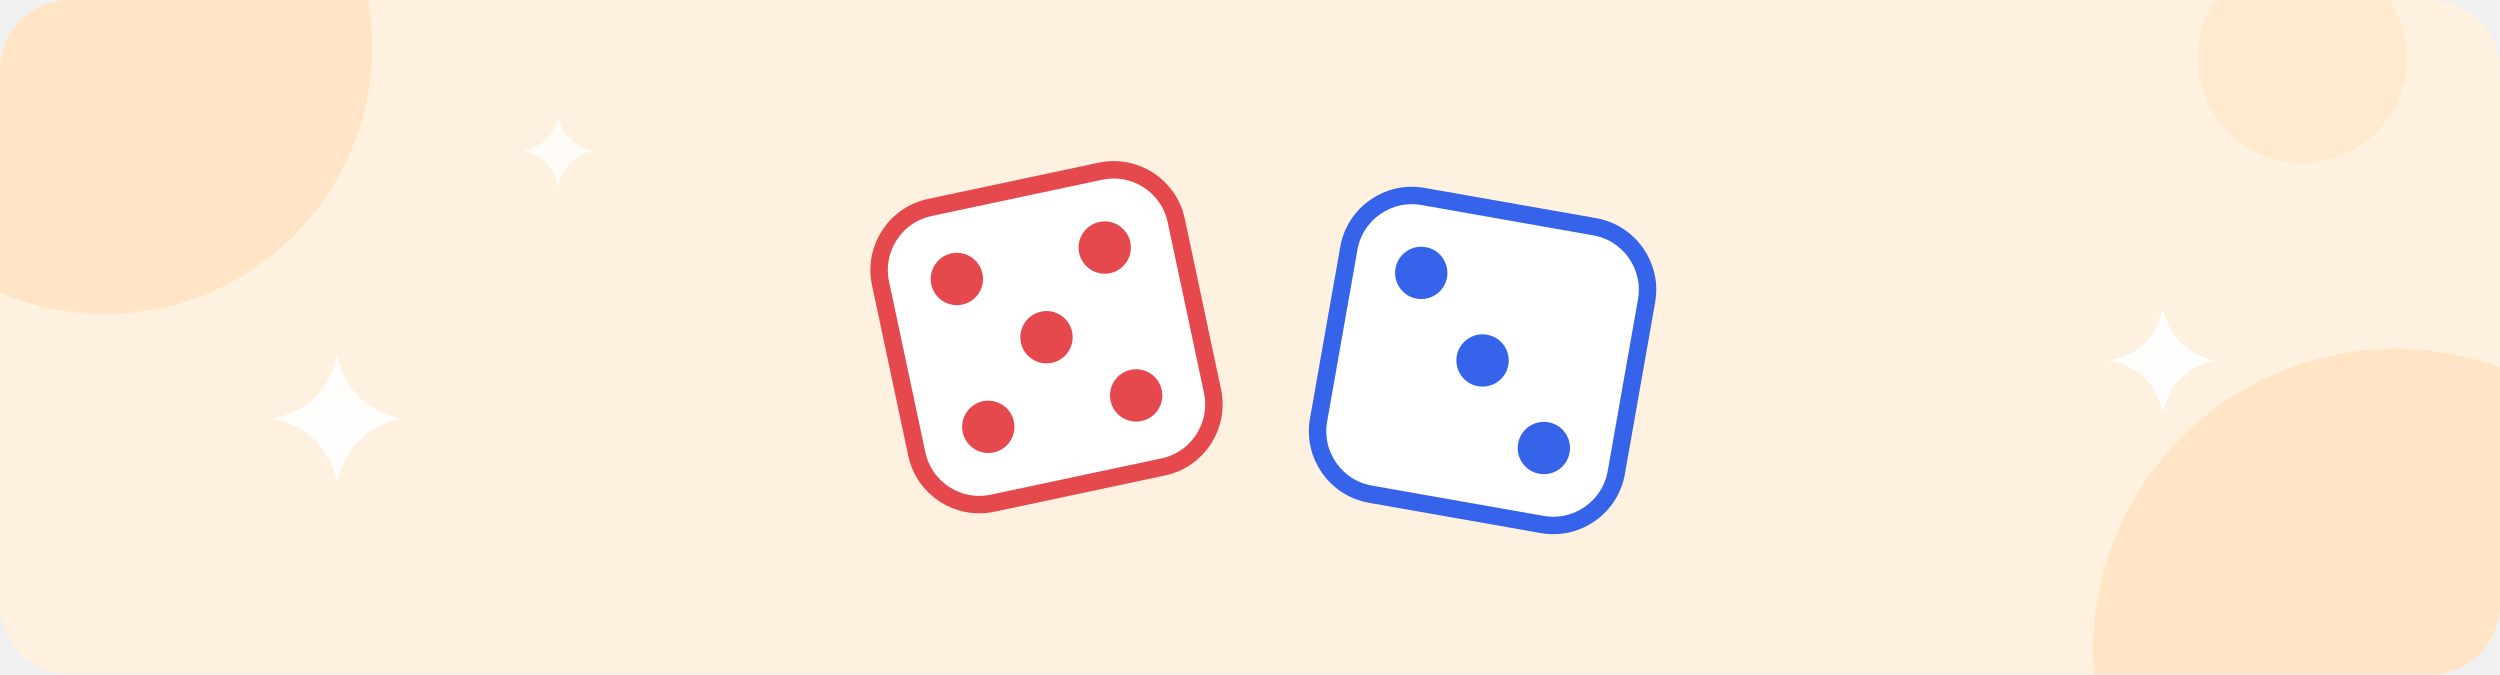
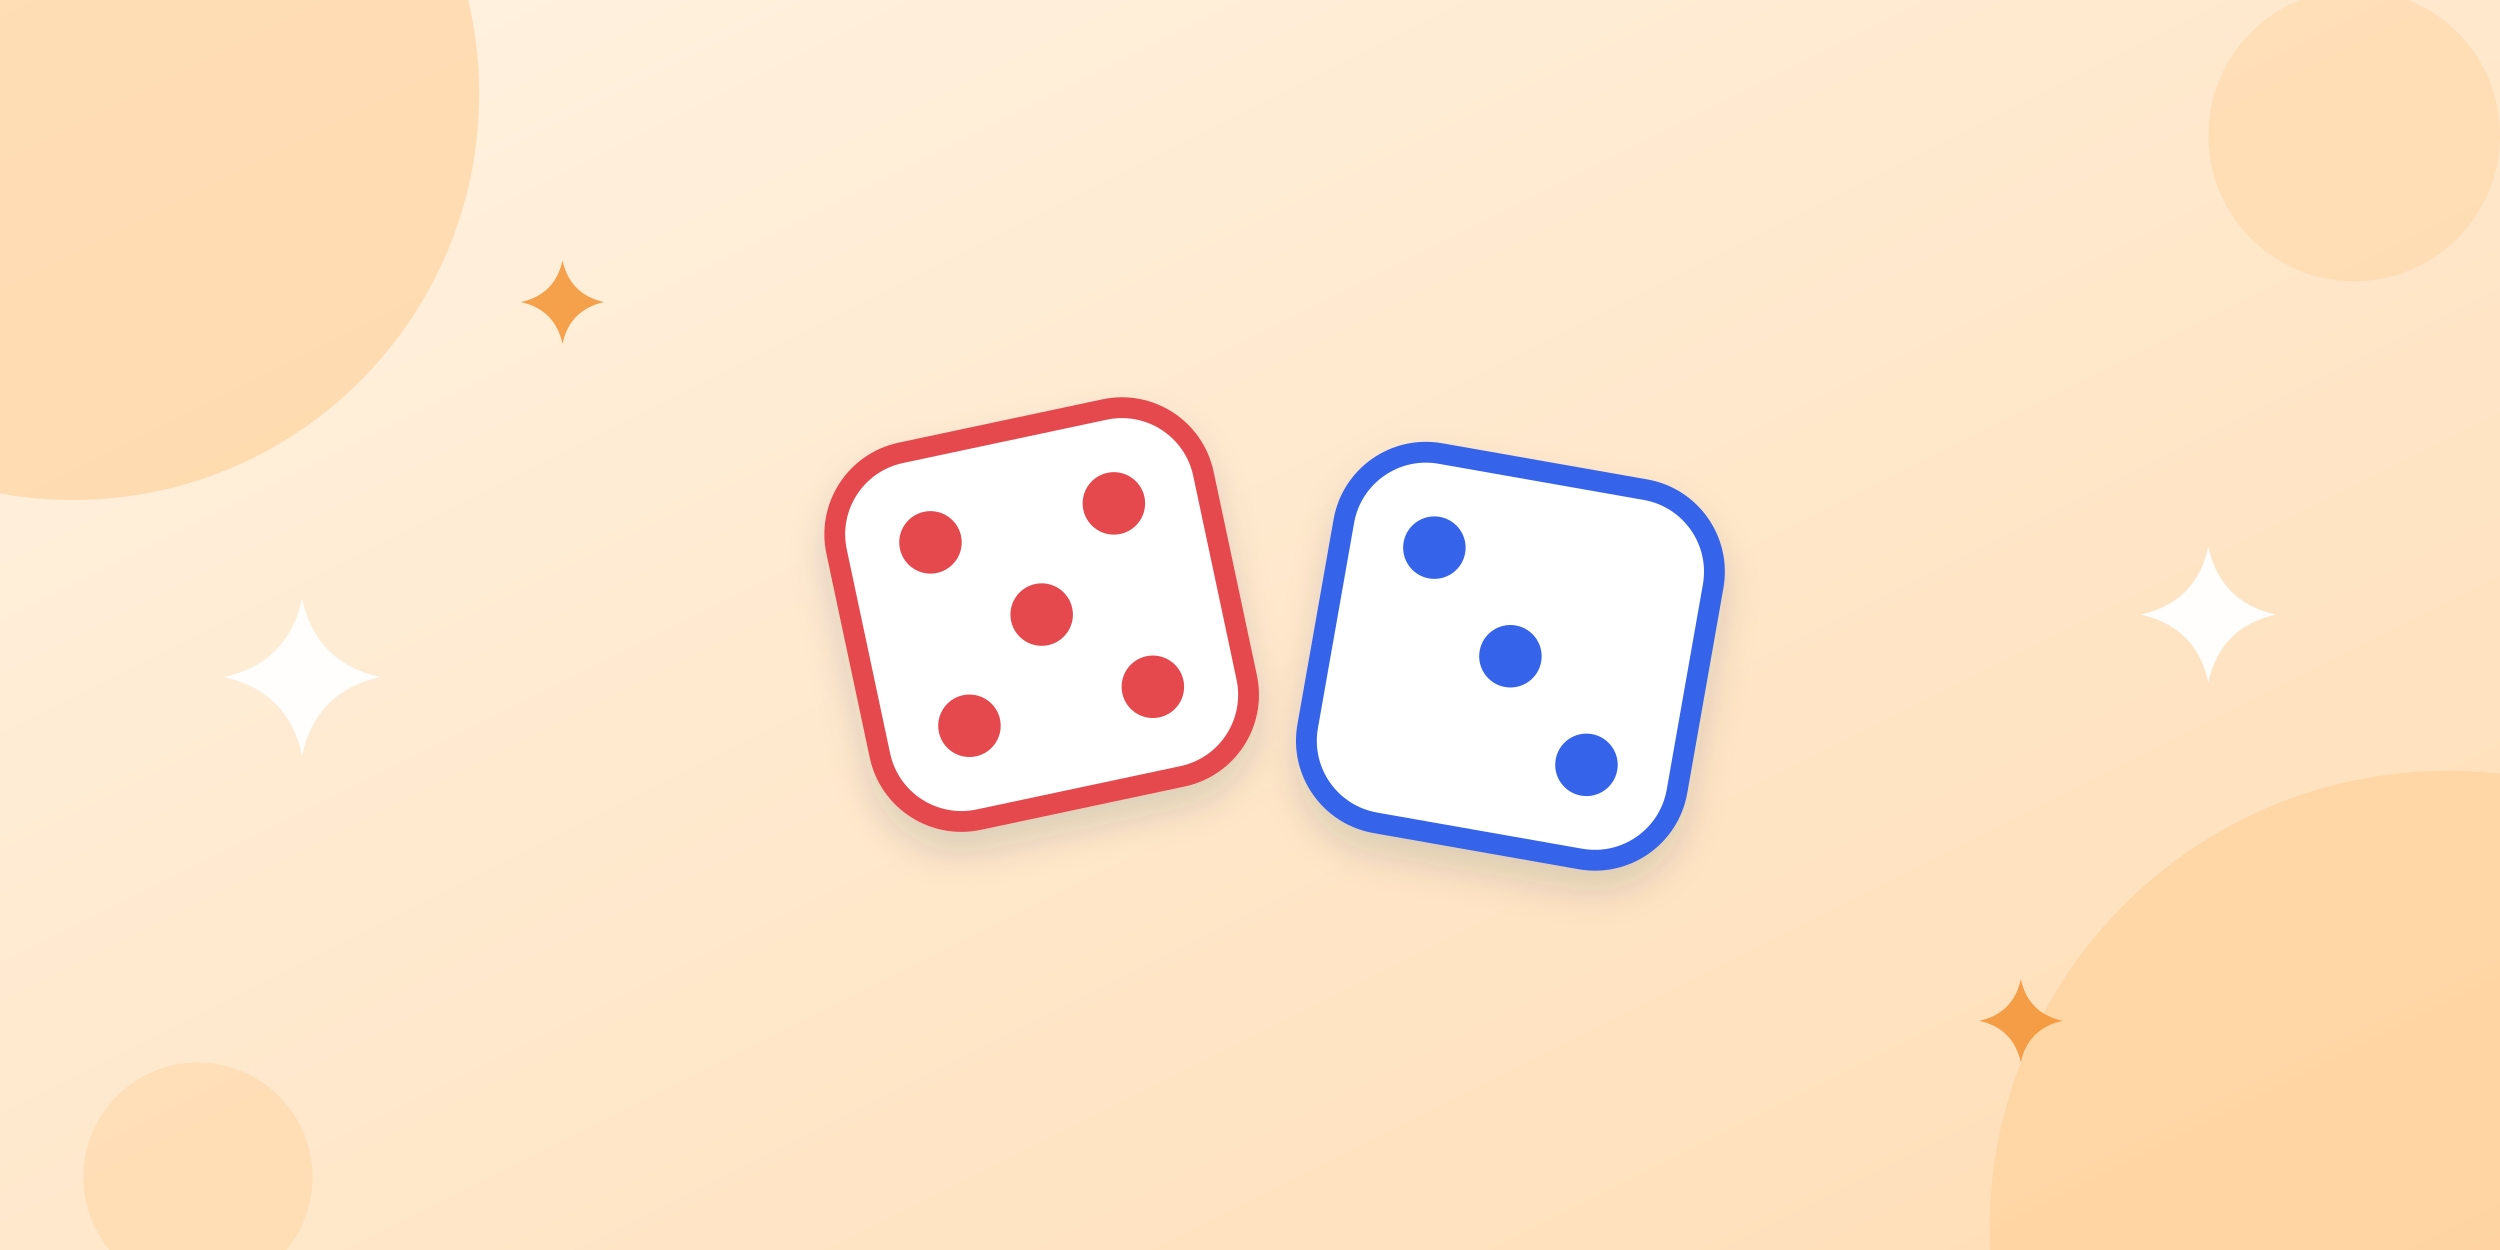
- <svg xmlns="http://www.w3.org/2000/svg" width="430" height="116" viewBox="0 0 430 116">
+ <svg xmlns="http://www.w3.org/2000/svg" width="480" height="240" viewBox="0 0 480 240">
  <defs>
-     <clipPath id="c">
-       <rect width="430" height="116" rx="12" />
-     </clipPath>
+     <linearGradient id="bg" x1="0" y1="0" x2="1" y2="1">
+       <stop offset="0" stop-color="#FFF3E3" />
+       <stop offset="1" stop-color="#FFDDB5" />
+     </linearGradient>
+     <filter id="sh" x="-20%" y="-20%" width="140%" height="160%">
+       <feDropShadow dx="0" dy="4" stdDeviation="3.5" flood-color="#1F2A44" flood-opacity="0.14" />
+     </filter>
  </defs>
-   <g clip-path="url(#c)">
-     <rect width="430" height="116" fill="#FFF1E0" />
-     <circle cx="18" cy="8" r="46" fill="#FFD9AE" opacity="0.55" />
-     <circle cx="412" cy="112" r="52" fill="#FFD9AE" opacity="0.55" />
-     <circle cx="396" cy="10" r="18" fill="#FFD9AE" opacity="0.35" />
-     <path d="M58 61 Q59.98 70.02 69 72 Q59.98 73.98 58 83 Q56.02 73.98 47 72 Q56.02 70.02 58 61Z" fill="#FFFFFF" opacity="0.9" />
-     <path d="M372 53 Q373.62 60.38 381 62 Q373.62 63.62 372 71 Q370.38 63.62 363 62 Q370.38 60.38 372 53Z" fill="#FFFFFF" opacity="0.9" />
-     <path d="M96 20 Q97.08 24.92 102 26 Q97.08 27.08 96 32 Q94.92 27.08 90 26 Q94.92 24.92 96 20Z" fill="#FFFFFF" opacity="0.7" />
-     <g transform="translate(180 58) rotate(-12)">
-       <rect x="-26" y="-26" width="52" height="52" rx="11" fill="#FFFFFF" stroke="#E5484D" stroke-width="3" />
-       <circle cx="-13" cy="-13" r="4.5" fill="#E5484D" />
-       <circle cx="13" cy="-13" r="4.5" fill="#E5484D" />
-       <circle cx="0" cy="0" r="4.5" fill="#E5484D" />
-       <circle cx="-13" cy="13" r="4.5" fill="#E5484D" />
-       <circle cx="13" cy="13" r="4.5" fill="#E5484D" />
+   <rect width="480" height="240" fill="url(#bg)" />
+   <circle cx="14" cy="18" r="78" fill="#FFCF96" opacity="0.6" />
+   <circle cx="470" cy="236" r="88" fill="#FFCF96" opacity="0.6" />
+   <circle cx="452" cy="26" r="28" fill="#FFCF96" opacity="0.4" />
+   <circle cx="38" cy="226" r="22" fill="#FFCF96" opacity="0.4" />
+   <path d="M58 115 Q60.7 127.3 73 130 Q60.7 132.7 58 145 Q55.3 132.7 43 130 Q55.3 127.3 58 115Z" fill="#FFFFFF" opacity="0.95" />
+   <path d="M424 105 Q426.34 115.66 437 118 Q426.34 120.34 424 131 Q421.66 120.34 411 118 Q421.66 115.66 424 105Z" fill="#FFFFFF" opacity="0.95" />
+   <path d="M108 50 Q109.44 56.56 116 58 Q109.44 59.44 108 66 Q106.56 59.44 100 58 Q106.56 56.56 108 50Z" fill="#F28C28" opacity="0.8" />
+   <path d="M388 188 Q389.44 194.56 396 196 Q389.44 197.44 388 204 Q386.56 197.44 380 196 Q386.56 194.56 388 188Z" fill="#F28C28" opacity="0.8" />
+   <g filter="url(#sh)">
+     <g transform="translate(200 118) rotate(-12)">
+       <rect x="-36" y="-36" width="72" height="72" rx="16" fill="#FFFFFF" stroke="#E5484D" stroke-width="4" />
+       <circle cx="-18" cy="-18" r="6" fill="#E5484D" />
+       <circle cx="18" cy="-18" r="6" fill="#E5484D" />
+       <circle cx="0" cy="0" r="6" fill="#E5484D" />
+       <circle cx="-18" cy="18" r="6" fill="#E5484D" />
+       <circle cx="18" cy="18" r="6" fill="#E5484D" />
    </g>
-     <g transform="translate(255 62) rotate(10)">
-       <rect x="-26" y="-26" width="52" height="52" rx="11" fill="#FFFFFF" stroke="#3563E9" stroke-width="3" />
-       <circle cx="-13" cy="-13" r="4.5" fill="#3563E9" />
-       <circle cx="0" cy="0" r="4.5" fill="#3563E9" />
-       <circle cx="13" cy="13" r="4.5" fill="#3563E9" />
+     <g transform="translate(290 126) rotate(10)">
+       <rect x="-36" y="-36" width="72" height="72" rx="16" fill="#FFFFFF" stroke="#3563E9" stroke-width="4" />
+       <circle cx="-18" cy="-18" r="6" fill="#3563E9" />
+       <circle cx="0" cy="0" r="6" fill="#3563E9" />
+       <circle cx="18" cy="18" r="6" fill="#3563E9" />
    </g>
  </g>
</svg>
